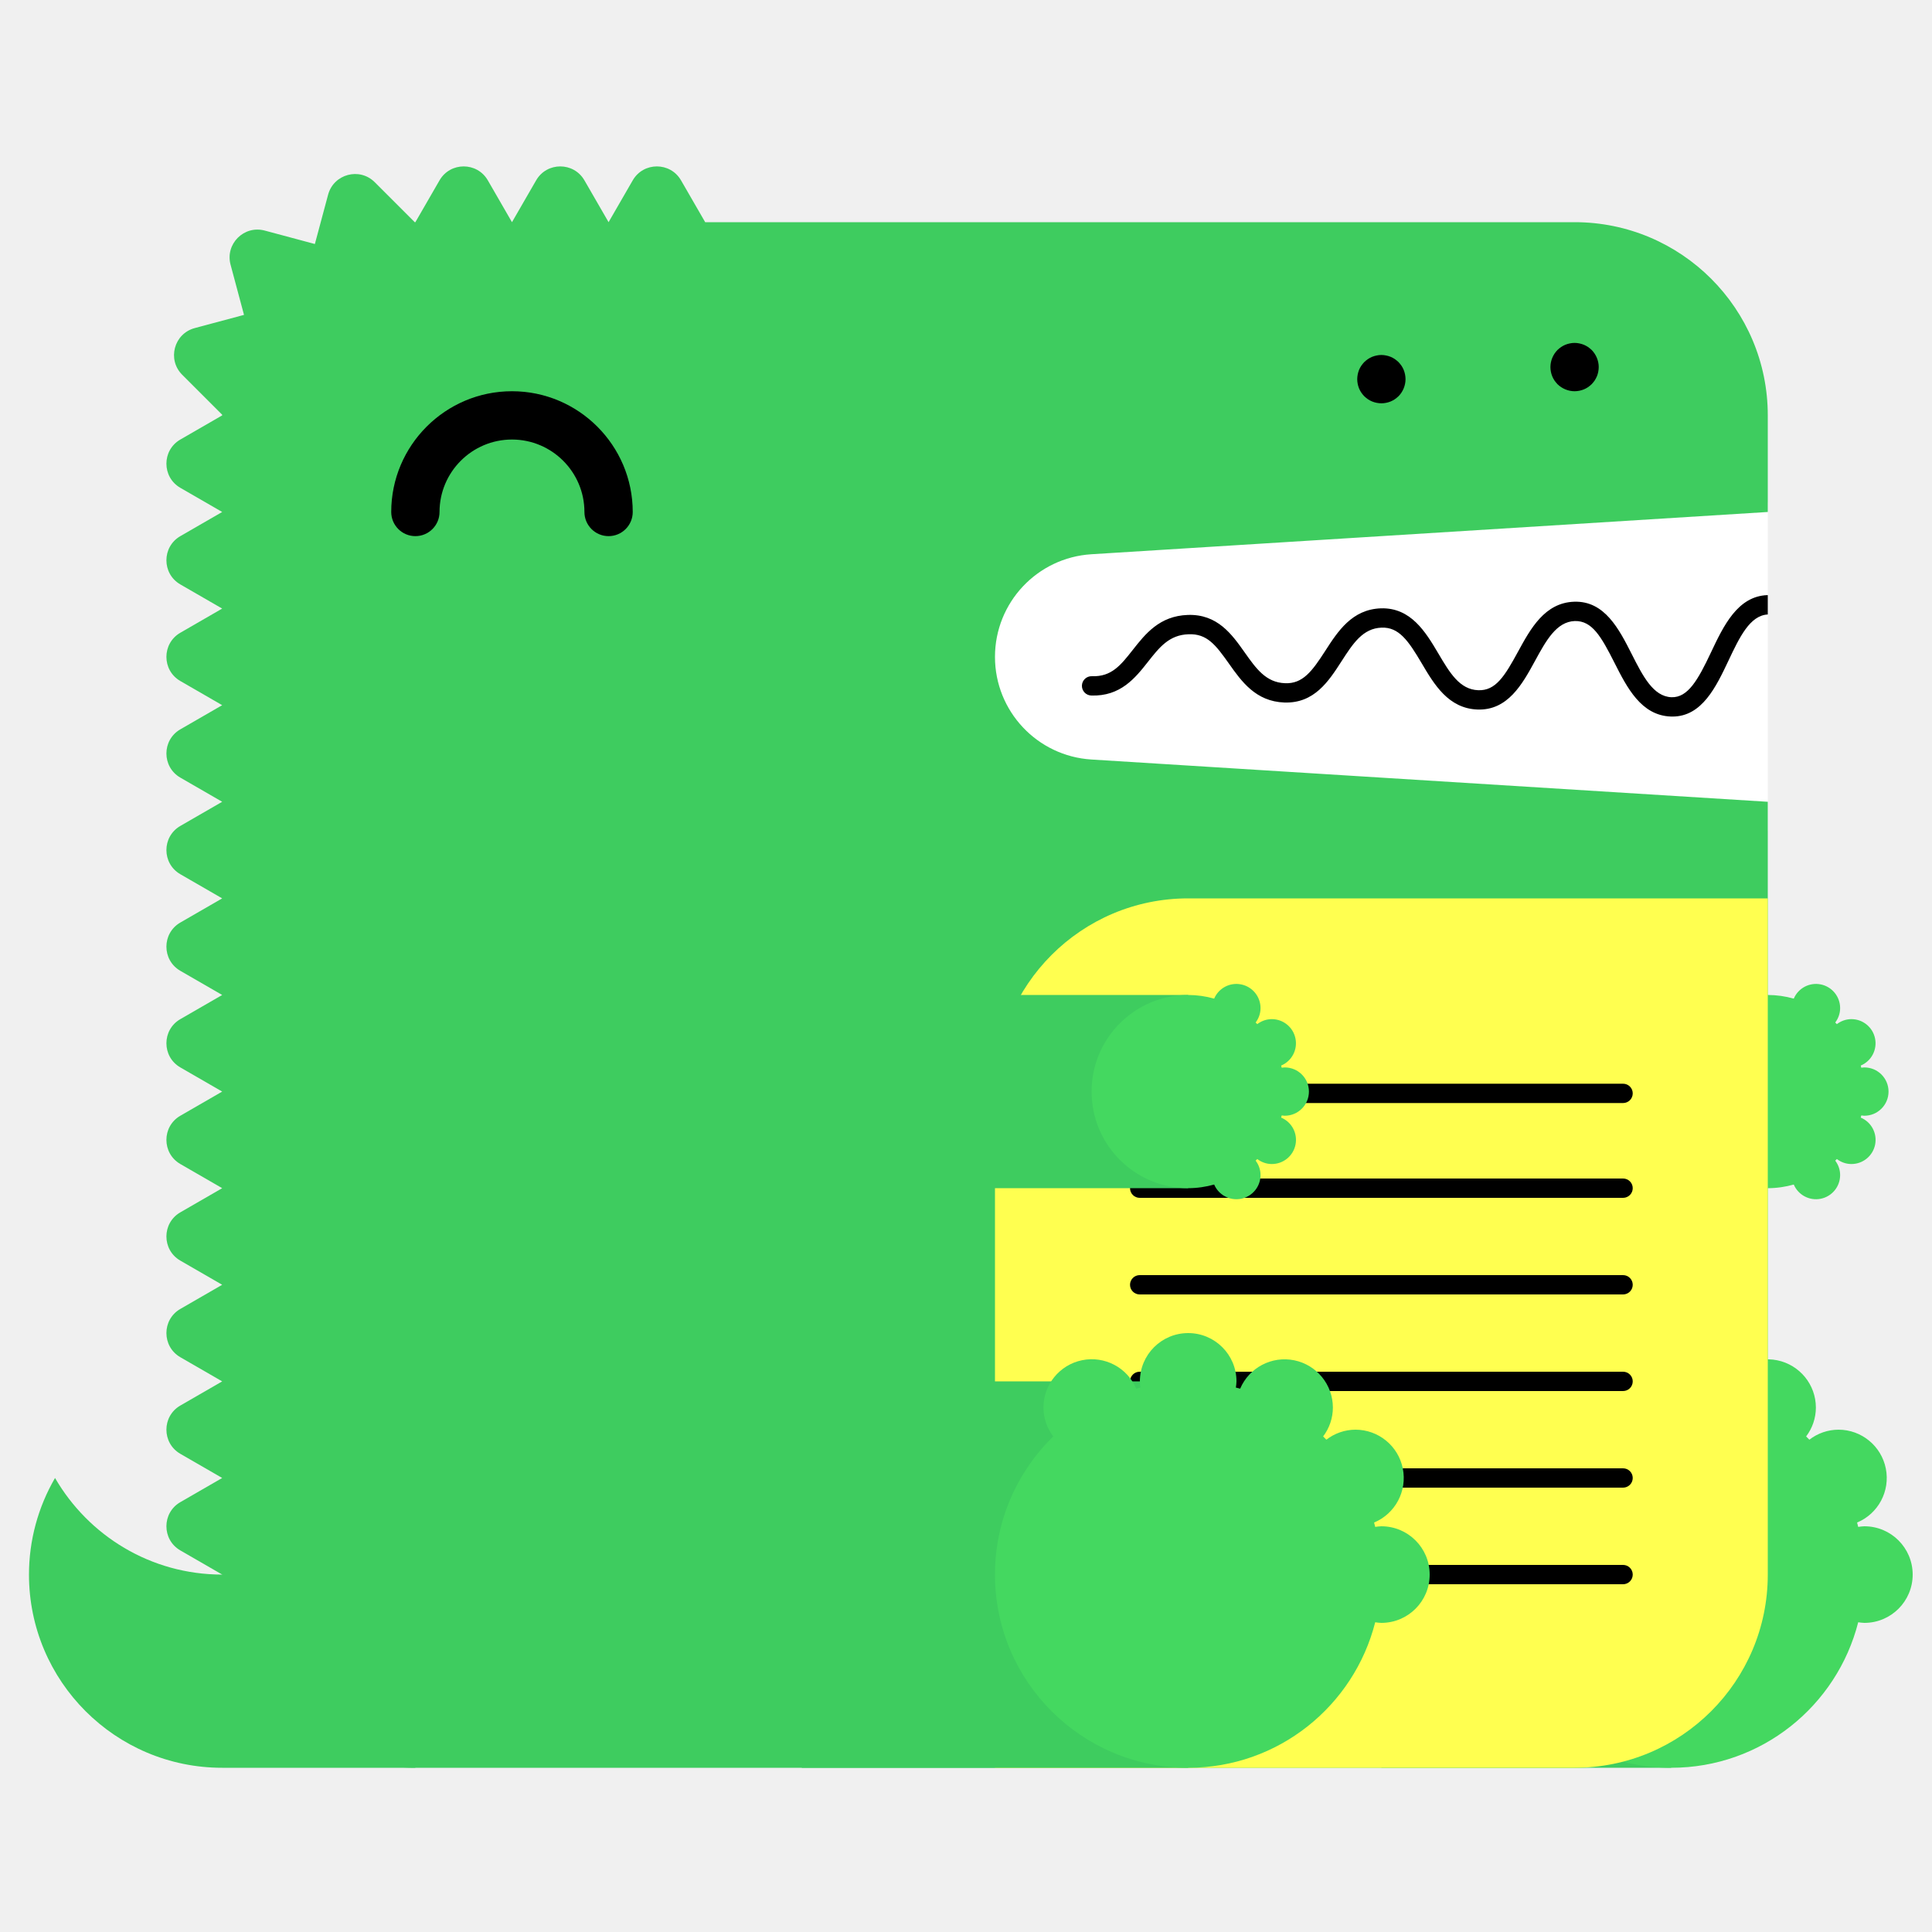
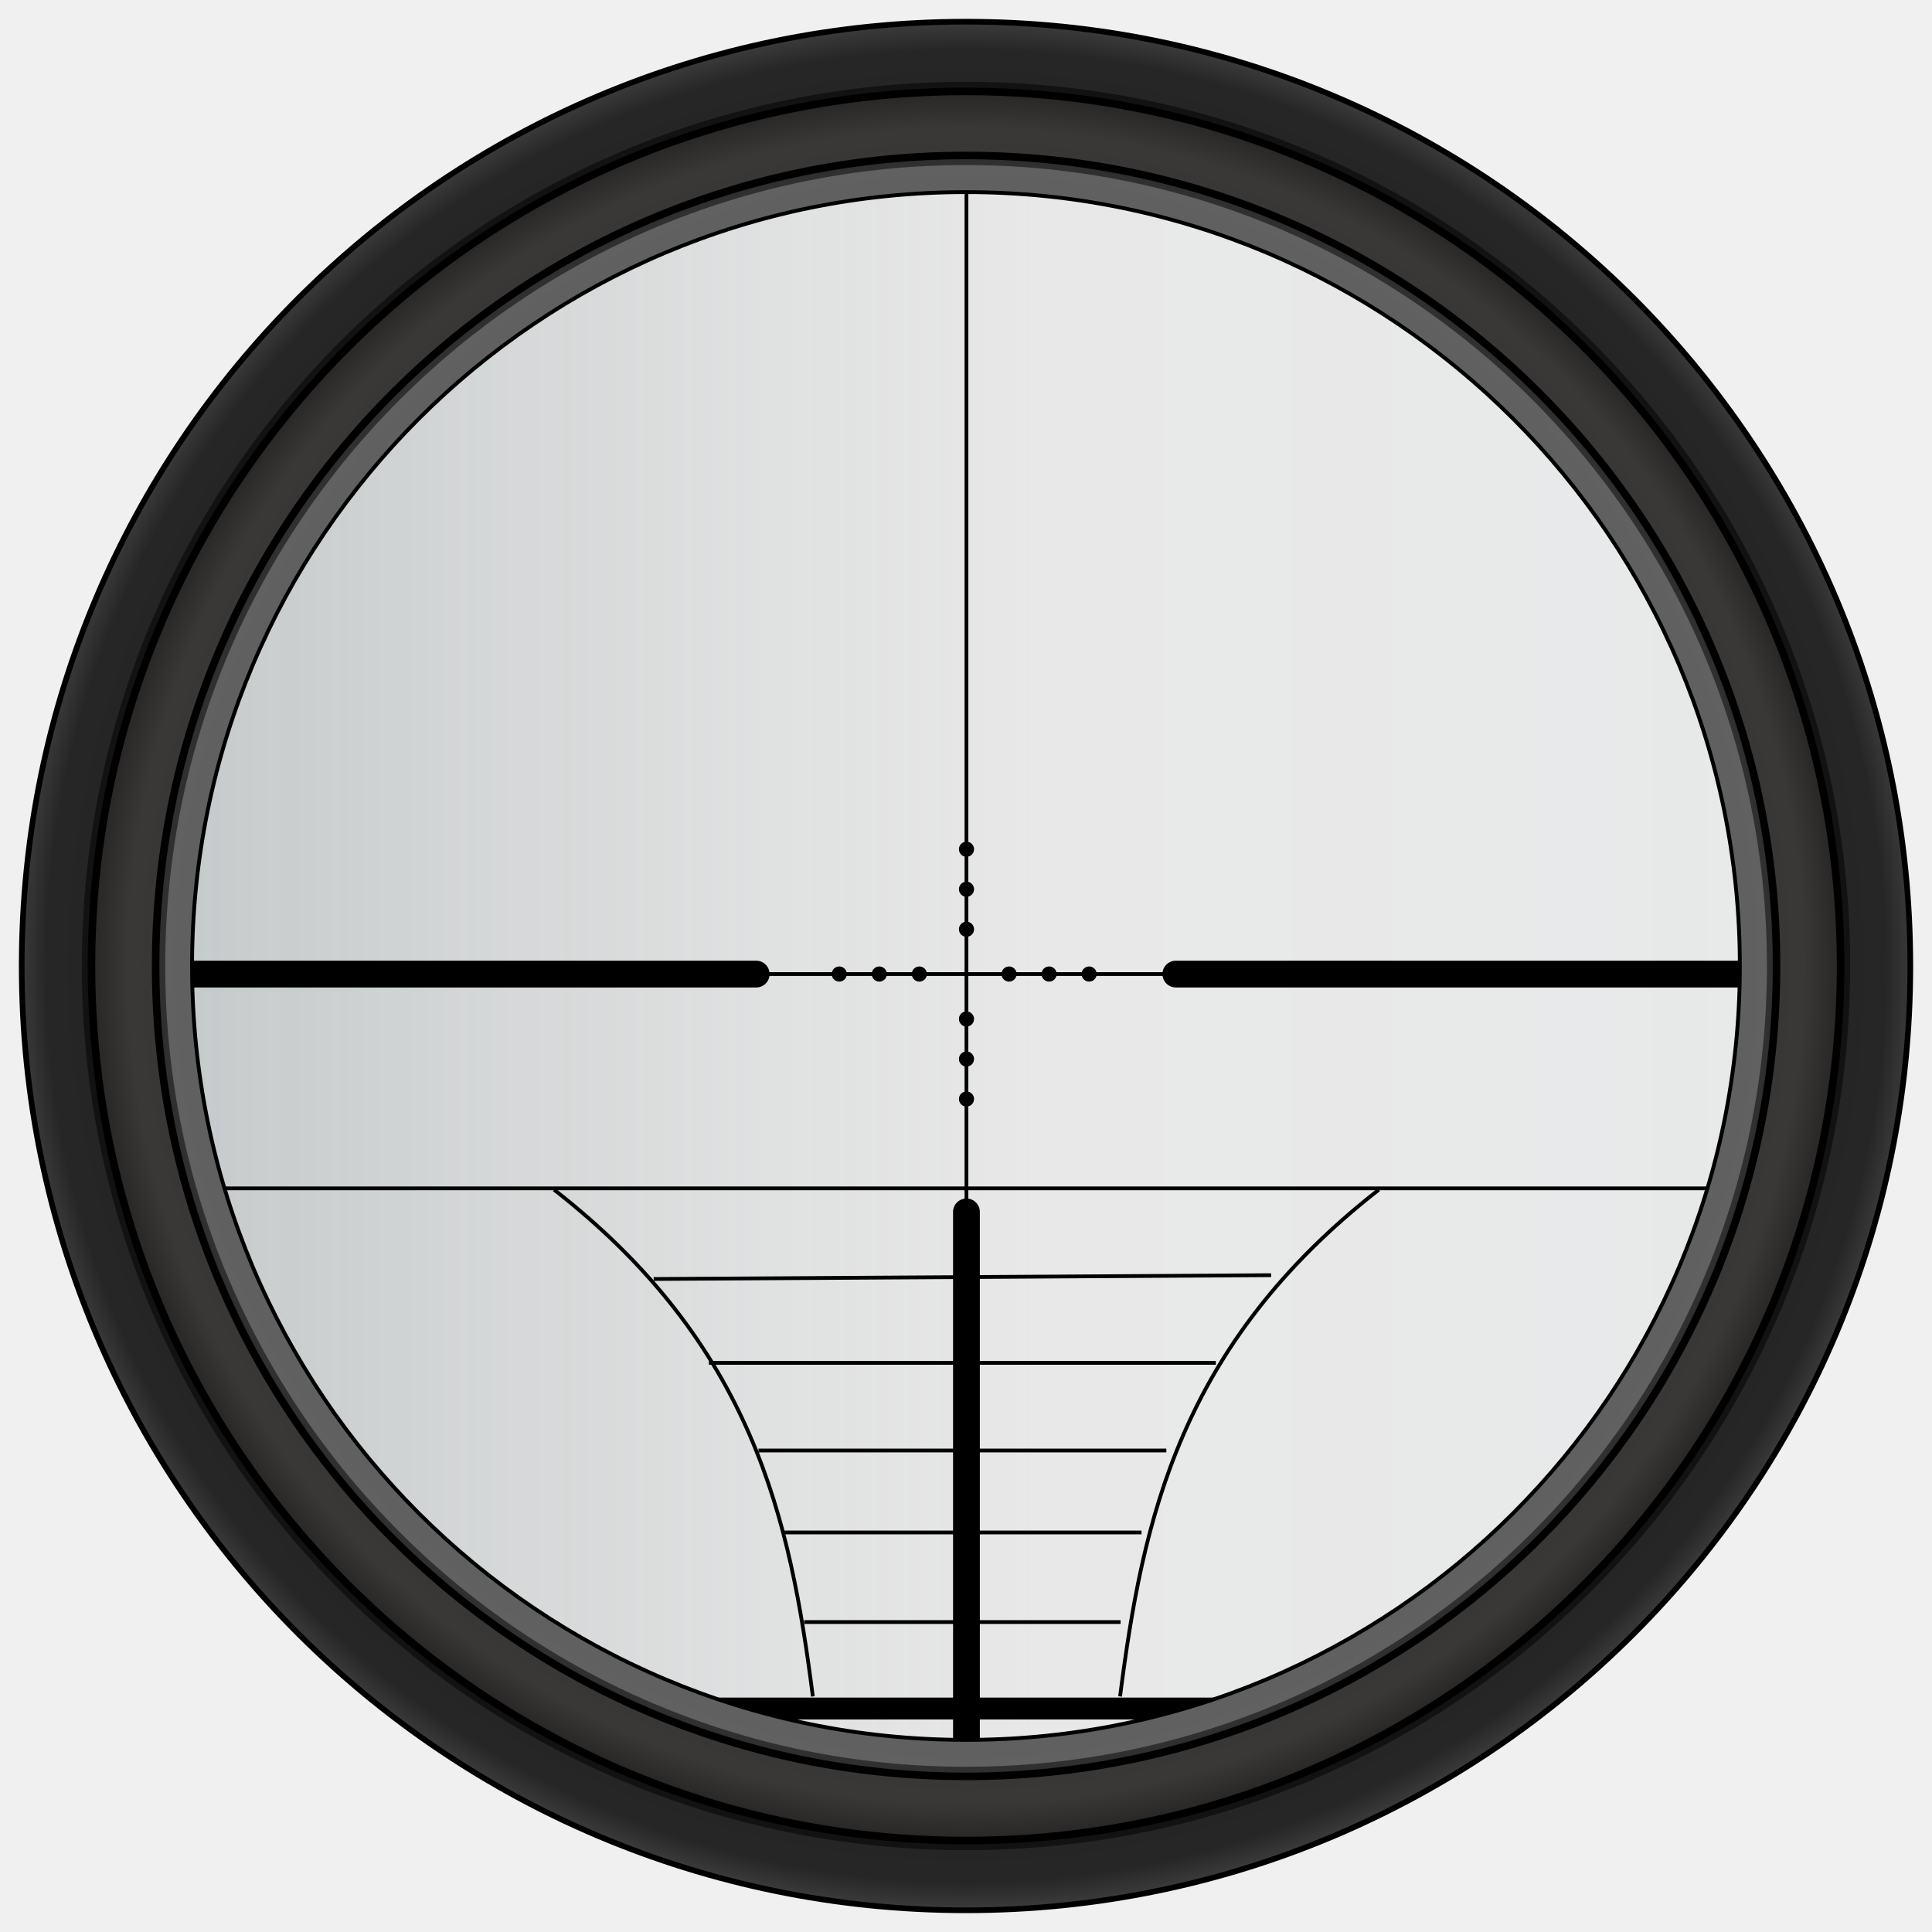
- <svg xmlns="http://www.w3.org/2000/svg" width="200" height="200" viewBox="0 0 200 200">
-   <g fill="none" fill-rule="evenodd">
-     <path fill="#FFF" d="M99 52h84v34H99z" />
-     <path d="M23 163c-7.398 0-13.843-4.027-17.303-10A19.886 19.886 0 0 0 3 163c0 11.046 8.954 20 20 20h20v-20H23z" fill="#3ECC5F" />
-     <path d="M112.98 57.376L183 53V43c0-11.046-8.954-20-20-20H73l-2.5-4.33c-1.112-1.925-3.889-1.925-5 0L63 23l-2.5-4.33c-1.111-1.925-3.889-1.925-5 0L53 23l-2.5-4.33c-1.111-1.925-3.889-1.925-5 0L43 23c-.022 0-.042.003-.065.003l-4.142-4.141c-1.57-1.571-4.252-.853-4.828 1.294l-1.369 5.104-5.192-1.392c-2.148-.575-4.111 1.389-3.535 3.536l1.39 5.193-5.102 1.367c-2.148.576-2.867 3.259-1.296 4.83l4.142 4.142c0 .021-.003.042-.003.064l-4.33 2.5c-1.925 1.111-1.925 3.889 0 5L23 53l-4.33 2.5c-1.925 1.111-1.925 3.889 0 5L23 63l-4.33 2.5c-1.925 1.111-1.925 3.889 0 5L23 73l-4.33 2.5c-1.925 1.111-1.925 3.889 0 5L23 83l-4.33 2.5c-1.925 1.111-1.925 3.889 0 5L23 93l-4.33 2.5c-1.925 1.111-1.925 3.889 0 5L23 103l-4.33 2.5c-1.925 1.111-1.925 3.889 0 5L23 113l-4.33 2.5c-1.925 1.111-1.925 3.889 0 5L23 123l-4.33 2.5c-1.925 1.111-1.925 3.889 0 5L23 133l-4.33 2.5c-1.925 1.111-1.925 3.889 0 5L23 143l-4.33 2.5c-1.925 1.111-1.925 3.889 0 5L23 153l-4.33 2.5c-1.925 1.111-1.925 3.889 0 5L23 163c0 11.046 8.954 20 20 20h120c11.046 0 20-8.954 20-20V83l-70.02-4.376A10.645 10.645 0 0 1 103 68c0-5.621 4.37-10.273 9.98-10.624" fill="#3ECC5F" />
-     <path fill="#3ECC5F" d="M143 183h30v-40h-30z" />
-     <path d="M193 158c-.219 0-.428.037-.639.064-.038-.15-.074-.301-.116-.451A5 5 0 0 0 190.32 148a4.96 4.96 0 0 0-3.016 1.036 26.531 26.531 0 0 0-.335-.336 4.955 4.955 0 0 0 1.011-2.987 5 5 0 0 0-9.599-1.959c-.148-.042-.297-.077-.445-.115.027-.211.064-.42.064-.639a5 5 0 0 0-5-5 5 5 0 0 0-5 5c0 .219.037.428.064.639-.148.038-.297.073-.445.115a4.998 4.998 0 0 0-9.599 1.959c0 1.125.384 2.151 1.011 2.987-3.717 3.632-6.031 8.693-6.031 14.3 0 11.046 8.954 20 20 20 9.339 0 17.16-6.41 19.361-15.064.211.027.42.064.639.064a5 5 0 0 0 5-5 5 5 0 0 0-5-5" fill="#44D860" />
-     <path fill="#3ECC5F" d="M153 123h30v-20h-30z" />
-     <path d="M193 115.5a2.5 2.5 0 1 0 0-5c-.109 0-.214.019-.319.032-.02-.075-.037-.15-.058-.225a2.501 2.501 0 0 0-.963-4.807c-.569 0-1.088.197-1.508.518a6.653 6.653 0 0 0-.168-.168c.314-.417.506-.931.506-1.494a2.5 2.5 0 0 0-4.8-.979A9.987 9.987 0 0 0 183 103c-5.522 0-10 4.478-10 10s4.478 10 10 10c.934 0 1.833-.138 2.69-.377a2.5 2.5 0 0 0 4.8-.979c0-.563-.192-1.077-.506-1.494.057-.055.113-.111.168-.168.42.321.939.518 1.508.518a2.5 2.5 0 0 0 .963-4.807c.021-.074.038-.15.058-.225.105.013.21.032.319.032" fill="#44D860" />
-     <path d="M63 55.5a2.5 2.5 0 0 1-2.5-2.5c0-4.136-3.364-7.5-7.5-7.5s-7.5 3.364-7.5 7.5a2.5 2.5 0 1 1-5 0c0-6.893 5.607-12.5 12.5-12.5S65.5 46.107 65.5 53a2.5 2.5 0 0 1-2.5 2.5" fill="#000" />
-     <path d="M103 183h60c11.046 0 20-8.954 20-20V93h-60c-11.046 0-20 8.954-20 20v70z" fill="#FFFF50" />
-     <path d="M168.02 124h-50.04a1 1 0 1 1 0-2h50.04a1 1 0 1 1 0 2m0 20h-50.04a1 1 0 1 1 0-2h50.04a1 1 0 1 1 0 2m0 20h-50.04a1 1 0 1 1 0-2h50.04a1 1 0 1 1 0 2m0-49.814h-50.04a1 1 0 1 1 0-2h50.04a1 1 0 1 1 0 2m0 19.814h-50.04a1 1 0 1 1 0-2h50.04a1 1 0 1 1 0 2m0 20h-50.04a1 1 0 1 1 0-2h50.04a1 1 0 1 1 0 2M183 61.611c-.012 0-.022-.006-.034-.005-3.09.105-4.552 3.196-5.842 5.923-1.346 2.85-2.387 4.703-4.093 4.647-1.889-.068-2.969-2.202-4.113-4.46-1.314-2.594-2.814-5.536-5.963-5.426-3.046.104-4.513 2.794-5.807 5.167-1.377 2.528-2.314 4.065-4.121 3.994-1.927-.07-2.951-1.805-4.136-3.813-1.321-2.236-2.848-4.75-5.936-4.664-2.994.103-4.465 2.385-5.763 4.4-1.373 2.13-2.335 3.428-4.165 3.351-1.973-.07-2.992-1.51-4.171-3.177-1.324-1.873-2.816-3.993-5.895-3.89-2.928.1-4.399 1.97-5.696 3.618-1.232 1.564-2.194 2.802-4.229 2.724a1 1 0 0 0-.072 2c3.017.101 4.545-1.8 5.872-3.487 1.177-1.496 2.193-2.787 4.193-2.855 1.926-.082 2.829 1.115 4.195 3.045 1.297 1.834 2.769 3.914 5.731 4.021 3.103.104 4.596-2.215 5.918-4.267 1.182-1.834 2.202-3.417 4.15-3.484 1.793-.067 2.769 1.35 4.145 3.681 1.297 2.197 2.766 4.686 5.787 4.796 3.125.108 4.634-2.62 5.949-5.035 1.139-2.088 2.214-4.06 4.119-4.126 1.793-.042 2.728 1.595 4.111 4.33 1.292 2.553 2.757 5.445 5.825 5.556l.169.003c3.064 0 4.518-3.075 5.805-5.794 1.139-2.41 2.217-4.68 4.067-4.773v-2z" fill="#000" />
-     <path fill="#3ECC5F" d="M83 183h40v-40H83z" />
-     <path d="M143 158c-.219 0-.428.037-.639.064-.038-.15-.074-.301-.116-.451A5 5 0 0 0 140.32 148a4.96 4.96 0 0 0-3.016 1.036 26.531 26.531 0 0 0-.335-.336 4.955 4.955 0 0 0 1.011-2.987 5 5 0 0 0-9.599-1.959c-.148-.042-.297-.077-.445-.115.027-.211.064-.42.064-.639a5 5 0 0 0-5-5 5 5 0 0 0-5 5c0 .219.037.428.064.639-.148.038-.297.073-.445.115a4.998 4.998 0 0 0-9.599 1.959c0 1.125.384 2.151 1.011 2.987-3.717 3.632-6.031 8.693-6.031 14.3 0 11.046 8.954 20 20 20 9.339 0 17.16-6.41 19.361-15.064.211.027.42.064.639.064a5 5 0 0 0 5-5 5 5 0 0 0-5-5" fill="#44D860" />
-     <path fill="#3ECC5F" d="M83 123h40v-20H83z" />
-     <path d="M133 115.5a2.5 2.5 0 1 0 0-5c-.109 0-.214.019-.319.032-.02-.075-.037-.15-.058-.225a2.501 2.501 0 0 0-.963-4.807c-.569 0-1.088.197-1.508.518a6.653 6.653 0 0 0-.168-.168c.314-.417.506-.931.506-1.494a2.5 2.5 0 0 0-4.8-.979A9.987 9.987 0 0 0 123 103c-5.522 0-10 4.478-10 10s4.478 10 10 10c.934 0 1.833-.138 2.69-.377a2.5 2.5 0 0 0 4.8-.979c0-.563-.192-1.077-.506-1.494.057-.055.113-.111.168-.168.42.321.939.518 1.508.518a2.5 2.5 0 0 0 .963-4.807c.021-.074.038-.15.058-.225.105.013.21.032.319.032" fill="#44D860" />
-     <path d="M143 41.75c-.16 0-.33-.02-.49-.05a2.52 2.52 0 0 1-.47-.14c-.15-.06-.29-.14-.431-.23-.13-.09-.259-.2-.38-.31-.109-.12-.219-.24-.309-.38s-.17-.28-.231-.43a2.619 2.619 0 0 1-.189-.96c0-.16.02-.33.05-.49.03-.16.08-.31.139-.47.061-.15.141-.29.231-.43.09-.13.2-.26.309-.38.121-.11.25-.22.38-.31.141-.09.281-.17.431-.23.149-.06.31-.11.47-.14.32-.07.65-.07.98 0 .159.03.32.08.47.14.149.06.29.14.43.23.13.09.259.2.38.31.11.12.22.25.31.38.09.14.17.28.23.43.06.16.11.31.14.47.029.16.05.33.05.49 0 .66-.271 1.31-.73 1.77-.121.11-.25.22-.38.31-.14.09-.281.17-.43.23a2.565 2.565 0 0 1-.96.19m20-1.25c-.66 0-1.3-.27-1.771-.73a3.802 3.802 0 0 1-.309-.38c-.09-.14-.17-.28-.231-.43a2.619 2.619 0 0 1-.189-.96c0-.66.27-1.3.729-1.77.121-.11.25-.22.38-.31.141-.09.281-.17.431-.23.149-.06.31-.11.47-.14.32-.07.66-.07.98 0 .159.03.32.08.47.14.149.06.29.14.43.23.13.09.259.2.38.31.459.47.73 1.11.73 1.77 0 .16-.021.33-.05.49-.03.16-.08.32-.14.47-.07.15-.14.29-.23.43-.09.13-.2.26-.31.38-.121.11-.25.22-.38.31-.14.09-.281.17-.43.23a2.565 2.565 0 0 1-.96.19" fill="#000" />
+ <svg xmlns="http://www.w3.org/2000/svg" id="svg2" viewBox="0 0 512.03 512.03" version="1.1">
+   <defs id="defs4">
+     <linearGradient id="linearGradient4079" y2="126.65" gradientUnits="userSpaceOnUse" x2="476.21" y1="126.65" x1="43.786">
+       <stop id="stop4033" style="stop-color:#6a797d;stop-opacity:.333" offset="0" />
+       <stop id="stop4039" style="stop-color:#a7a8a8;stop-opacity:.113" offset=".546" />
+       <stop id="stop4035" style="stop-color:#abb8bc;stop-opacity:.121" offset="1" />
+     </linearGradient>
+     <radialGradient id="radialGradient4081" gradientUnits="userSpaceOnUse" cy="234.39" cx="319.93" gradientTransform="matrix(.99999 .0040392 -.0040243 .99628 .94585 -.42082)" r="251.02">
+       <stop id="stop3850" style="stop-color:#111111" offset="0" />
+       <stop id="stop3856" style="stop-color:#262626" offset=".971" />
+       <stop id="stop3852" style="stop-color:#3b3b3b" offset="1" />
+     </radialGradient>
+     <radialGradient id="radialGradient4083" gradientUnits="userSpaceOnUse" cy="234.38" cx="318.89" gradientTransform="matrix(1.0188 0 0 1.0187 -4.9592 -4.3885)" r="214.8">
+       <stop id="stop3880" style="stop-color:#313a3c" offset="0" />
+       <stop id="stop3886" style="stop-color:#616161" offset=".972" />
+       <stop id="stop3882" style="stop-color:#494949" offset="1" />
+     </radialGradient>
+     <radialGradient id="radialGradient4085" gradientUnits="userSpaceOnUse" cy="232.48" cx="321.03" gradientTransform="translate(-1.104 1.9091)" r="232.78">
+       <stop id="stop3870" style="stop-color:#1a1a1a" offset="0" />
+       <stop id="stop3876" style="stop-color:#3a3737" offset=".954" />
+       <stop id="stop3872" style="stop-color:#272424" offset="1" />
+     </radialGradient>
+   </defs>
+   <g id="layer1" transform="translate(-63.906 21.625)">
+     <g id="g4045">
+       <path id="path3888" style="stroke-linejoin:round;stroke:#000000;stroke-linecap:round;fill:url(#linearGradient4079)" d="m475.71 126.65c0 119.14-96.579 215.71-215.71 215.71-119.14 0-215.71-96.579-215.71-215.71 0-119.14 96.579-215.71 215.71-215.71 119.14 0 215.71 96.579 215.71 215.71z" transform="translate(60.038 109.88)" />
+       <path id="path3894" d="m104.32 236.53h160" style="stroke:#000000;stroke-linecap:round;stroke-width:7.1;fill:none" />
+       <path id="path3896" d="m320.04 16.53v281.42" style="stroke:#000000;stroke-width:1px;fill:none" />
+       <path id="path3898" style="stroke:#000000;stroke-linecap:round;stroke-width:7.1;fill:none" d="m320.04 299.56v140" />
+       <path id="path3907" style="stroke:#000000;stroke-linecap:round;stroke-width:7.1;fill:none" d="m375.53 236.53h160" />
+       <path id="path3909" d="m110.11 293.32h419.21" style="stroke:#000000;stroke-width:1px;fill:none" />
+       <g id="g3927" transform="translate(-53.534 644.17)">
+         <path id="path3911" style="stroke:#000000;stroke-width:1px;fill:none" d="m290.68-326.83 163.64-1.01" />
+         <path id="path3913" style="stroke:#000000;stroke-width:1px;fill:none" d="m305.32-304.6h134.35" />
+         <path id="path3915" style="stroke:#000000;stroke-width:1px;fill:none" d="m318.46-281.37h108.09" />
+         <path id="path3917" style="stroke:#000000;stroke-width:1px;fill:none" d="m325.02-259.65h94.954" />
+         <path id="path3919" style="stroke:#000000;stroke-width:1px;fill:none" d="m330.58-235.91h83.843" />
+         <path id="path3921" style="stroke:#000000;stroke-width:1px;fill:none" d="m264.29-350.49c52.813 41.167 62.575 87.501 68.571 134.29" />
+         <path id="path3923" d="m482.86-350.49c-52.813 41.167-62.575 87.501-68.571 134.29" style="stroke:#000000;stroke-width:1px;fill:none" />
+         <path id="path3925" style="stroke:#000000;stroke-width:5.8;fill:none" d="m289.29-212.99h166.43" />
+       </g>
+       <path id="path3937" d="m267.51 236.53h105.06" style="stroke:#000000;stroke-width:1px;fill:none" />
+       <path id="path3939" style="fill:#000000" d="m340.36-407.82c0 0.69-0.56 1.25-1.25 1.25-0.69 0-1.25-0.56-1.25-1.25 0-0.69 0.56-1.25 1.25-1.25 0.69 0 1.25 0.56 1.25 1.25z" transform="matrix(1.6061 0 0 1.6061 -258.31 891.52)" />
+       <path id="path3941" style="fill:#000000" d="m340.36-407.82c0 0.69-0.56 1.25-1.25 1.25-0.69 0-1.25-0.56-1.25-1.25 0-0.69 0.56-1.25 1.25-1.25 0.69 0 1.25 0.56 1.25 1.25z" transform="matrix(1.6061 0 0 1.6061 -237.09 891.52)" />
+       <path id="path3943" style="fill:#000000" d="m340.36-407.82c0 0.69-0.56 1.25-1.25 1.25-0.69 0-1.25-0.56-1.25-1.25 0-0.69 0.56-1.25 1.25-1.25 0.69 0 1.25 0.56 1.25 1.25z" transform="matrix(1.6061 0 0 1.6061 -247.7 891.52)" />
+       <path id="path3945" style="fill:#000000" d="m340.36-407.82c0 0.69-0.56 1.25-1.25 1.25-0.69 0-1.25-0.56-1.25-1.25 0-0.69 0.56-1.25 1.25-1.25 0.69 0 1.25 0.56 1.25 1.25z" transform="matrix(1.6061 0 0 1.6061 -213.31 891.52)" />
+       <path id="path3947" style="fill:#000000" d="m340.36-407.82c0 0.69-0.56 1.25-1.25 1.25-0.69 0-1.25-0.56-1.25-1.25 0-0.69 0.56-1.25 1.25-1.25 0.69 0 1.25 0.56 1.25 1.25z" transform="matrix(1.6061 0 0 1.6061 -192.09 891.52)" />
+       <path id="path3949" style="fill:#000000" d="m340.36-407.82c0 0.69-0.56 1.25-1.25 1.25-0.69 0-1.25-0.56-1.25-1.25 0-0.69 0.56-1.25 1.25-1.25 0.69 0 1.25 0.56 1.25 1.25z" transform="matrix(1.6061 0 0 1.6061 -202.7 891.52)" />
+       <path id="path3951" style="fill:#000000" d="m340.36-407.82c0 0.69-0.56 1.25-1.25 1.25-0.69 0-1.25-0.56-1.25-1.25 0-0.69 0.56-1.25 1.25-1.25 0.69 0 1.25 0.56 1.25 1.25z" transform="matrix(.02581 1.6059 -1.6059 .02581 -343.62 -330.61)" />
+       <path id="path3953" style="fill:#000000" d="m340.36-407.82c0 0.69-0.56 1.25-1.25 1.25-0.69 0-1.25-0.56-1.25-1.25 0-0.69 0.56-1.25 1.25-1.25 0.69 0 1.25 0.56 1.25 1.25z" transform="matrix(.02581 1.6059 -1.6059 .02581 -343.62 -309.4)" />
+       <path id="path3955" style="fill:#000000" d="m340.36-407.82c0 0.69-0.56 1.25-1.25 1.25-0.69 0-1.25-0.56-1.25-1.25 0-0.69 0.56-1.25 1.25-1.25 0.69 0 1.25 0.56 1.25 1.25z" transform="matrix(.02581 1.6059 -1.6059 .02581 -343.62 -320.01)" />
+       <path id="path3957" style="fill:#000000" d="m340.36-407.82c0 0.69-0.56 1.25-1.25 1.25-0.69 0-1.25-0.56-1.25-1.25 0-0.69 0.56-1.25 1.25-1.25 0.69 0 1.25 0.56 1.25 1.25z" transform="matrix(.02581 1.6059 -1.6059 .02581 -343.62 -285.62)" />
+       <path id="path3959" style="fill:#000000" d="m340.36-407.82c0 0.69-0.56 1.25-1.25 1.25-0.69 0-1.25-0.56-1.25-1.25 0-0.69 0.56-1.25 1.25-1.25 0.69 0 1.25 0.56 1.25 1.25z" transform="matrix(.02581 1.6059 -1.6059 .02581 -343.62 -264.41)" />
+       <path id="path3961" style="fill:#000000" d="m340.36-407.82c0 0.69-0.56 1.25-1.25 1.25-0.69 0-1.25-0.56-1.25-1.25 0-0.69 0.56-1.25 1.25-1.25 0.69 0 1.25 0.56 1.25 1.25z" transform="matrix(.02581 1.6059 -1.6059 .02581 -343.62 -275.01)" />
+       <path id="path3047" d="m319.94-15.878c-138.22 0-250.28 112.06-250.28 250.28s112.06 250.25 250.28 250.25 250.25-112.03 250.25-250.25-112.03-250.28-250.25-250.28zm0 23.313c125.16 0 226.59 101.63 226.59 226.97s-101.44 226.94-226.59 226.94c-125.16 0-226.62-101.6-226.62-226.94s101.47-226.97 226.62-226.97z" style="stroke-linejoin:round;stroke:#000000;stroke-linecap:round;stroke-width:1.5;fill:url(#radialGradient4081)" />
+       <path id="path3049" d="m319.91 16.075c-120.58 0-218.31 97.734-218.31 218.31s97.734 218.31 218.31 218.31 218.34-97.734 218.34-218.31-97.766-218.31-218.34-218.31zm0 13.213c113.27 0 205.1 91.83 205.1 205.1s-91.83 205.1-205.1 205.1-205.1-91.83-205.1-205.1 91.83-205.1 205.1-205.1z" style="stroke-linejoin:round;stroke:#000000;stroke-linecap:round;stroke-width:1.019;fill:url(#radialGradient4083)" />
+       <path id="path3051" d="m319.93 2.606c-128.01 0-231.78 103.77-231.78 231.78s103.77 231.78 231.78 231.78 231.78-103.77 231.78-231.78-103.78-231.78-231.78-231.78zm0 16.969c118.63 0 214.81 96.185 214.81 214.81 0 118.63-96.185 214.78-214.81 214.78-118.63 0-214.78-96.153-214.78-214.78s96.153-214.81 214.78-214.81z" style="opacity:.5;stroke-linejoin:round;stroke:#000000;stroke-linecap:round;stroke-width:5.099;fill:#1a1a1a" />
+       <path id="path3827" style="stroke-linejoin:round;stroke:#000000;stroke-linecap:round;stroke-width:2;fill:url(#radialGradient4085)" d="m319.93 2.606c-128.01 0-231.78 103.77-231.78 231.78s103.77 231.78 231.78 231.78 231.78-103.77 231.78-231.78-103.78-231.78-231.78-231.78zm0 16.969c118.63 0 214.81 96.185 214.81 214.81 0 118.63-96.185 214.78-214.81 214.78-118.63 0-214.78-96.153-214.78-214.78s96.153-214.81 214.78-214.81z" />
+     </g>
  </g>
</svg>
